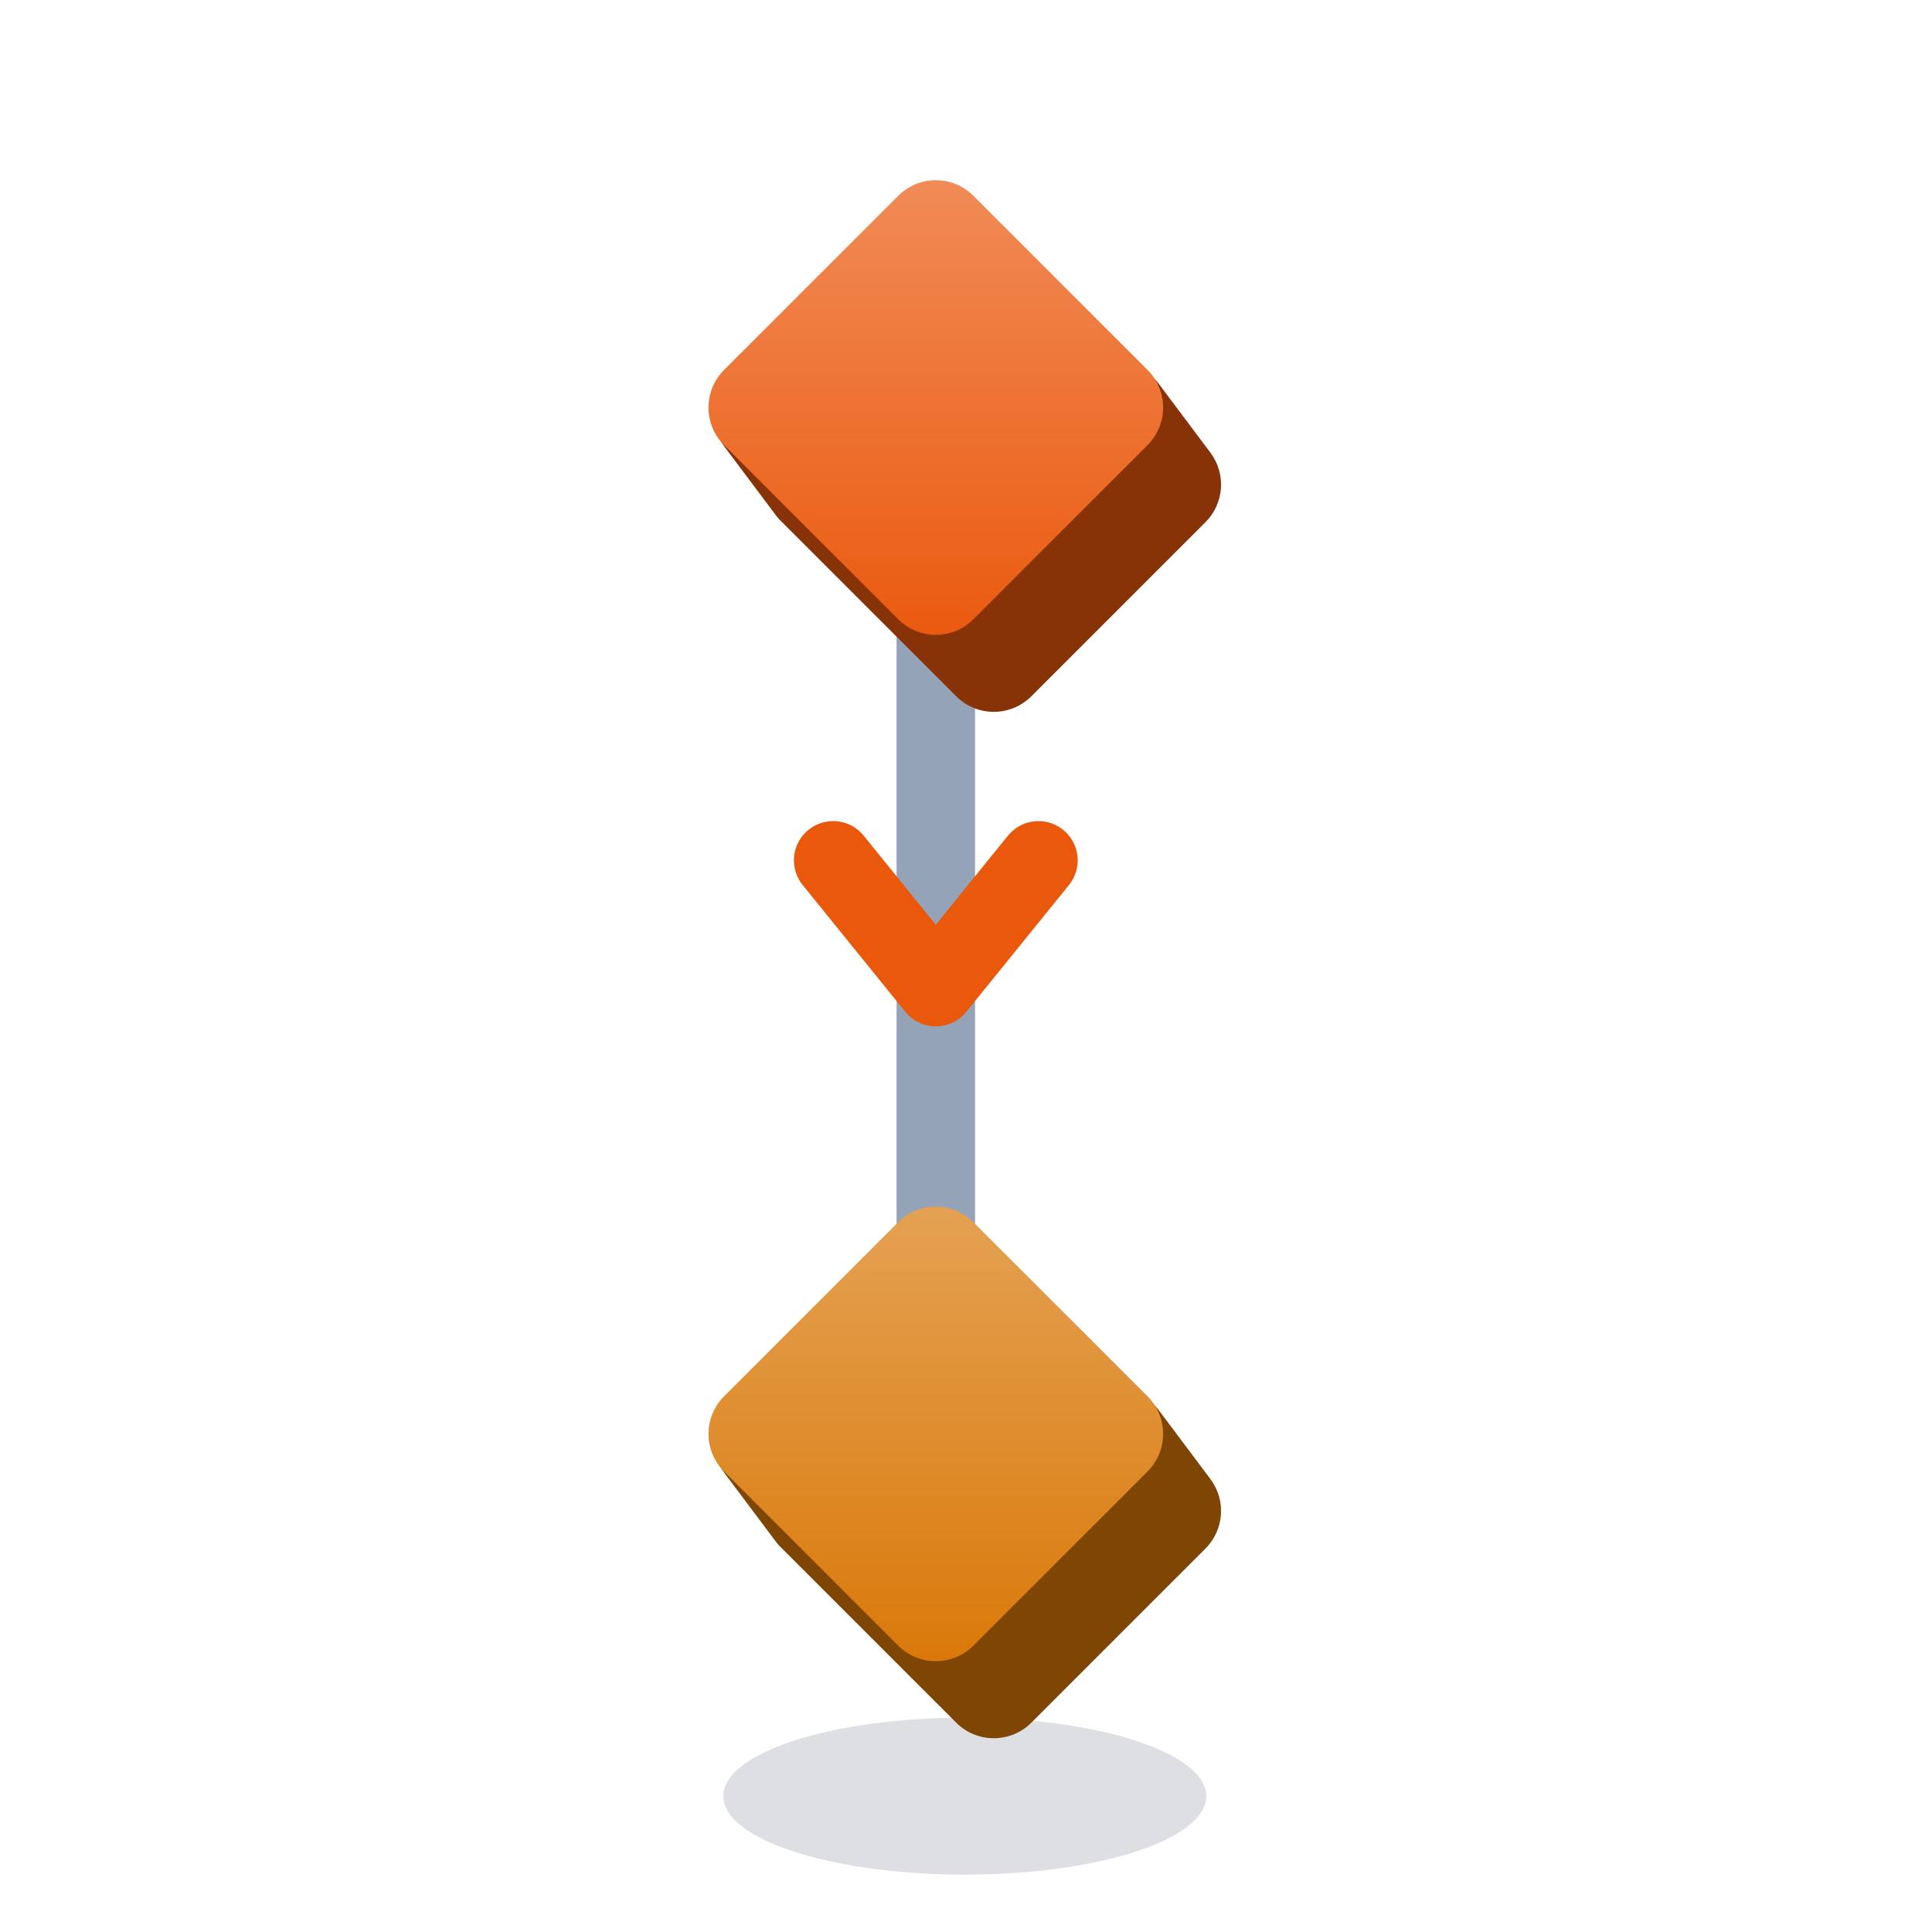
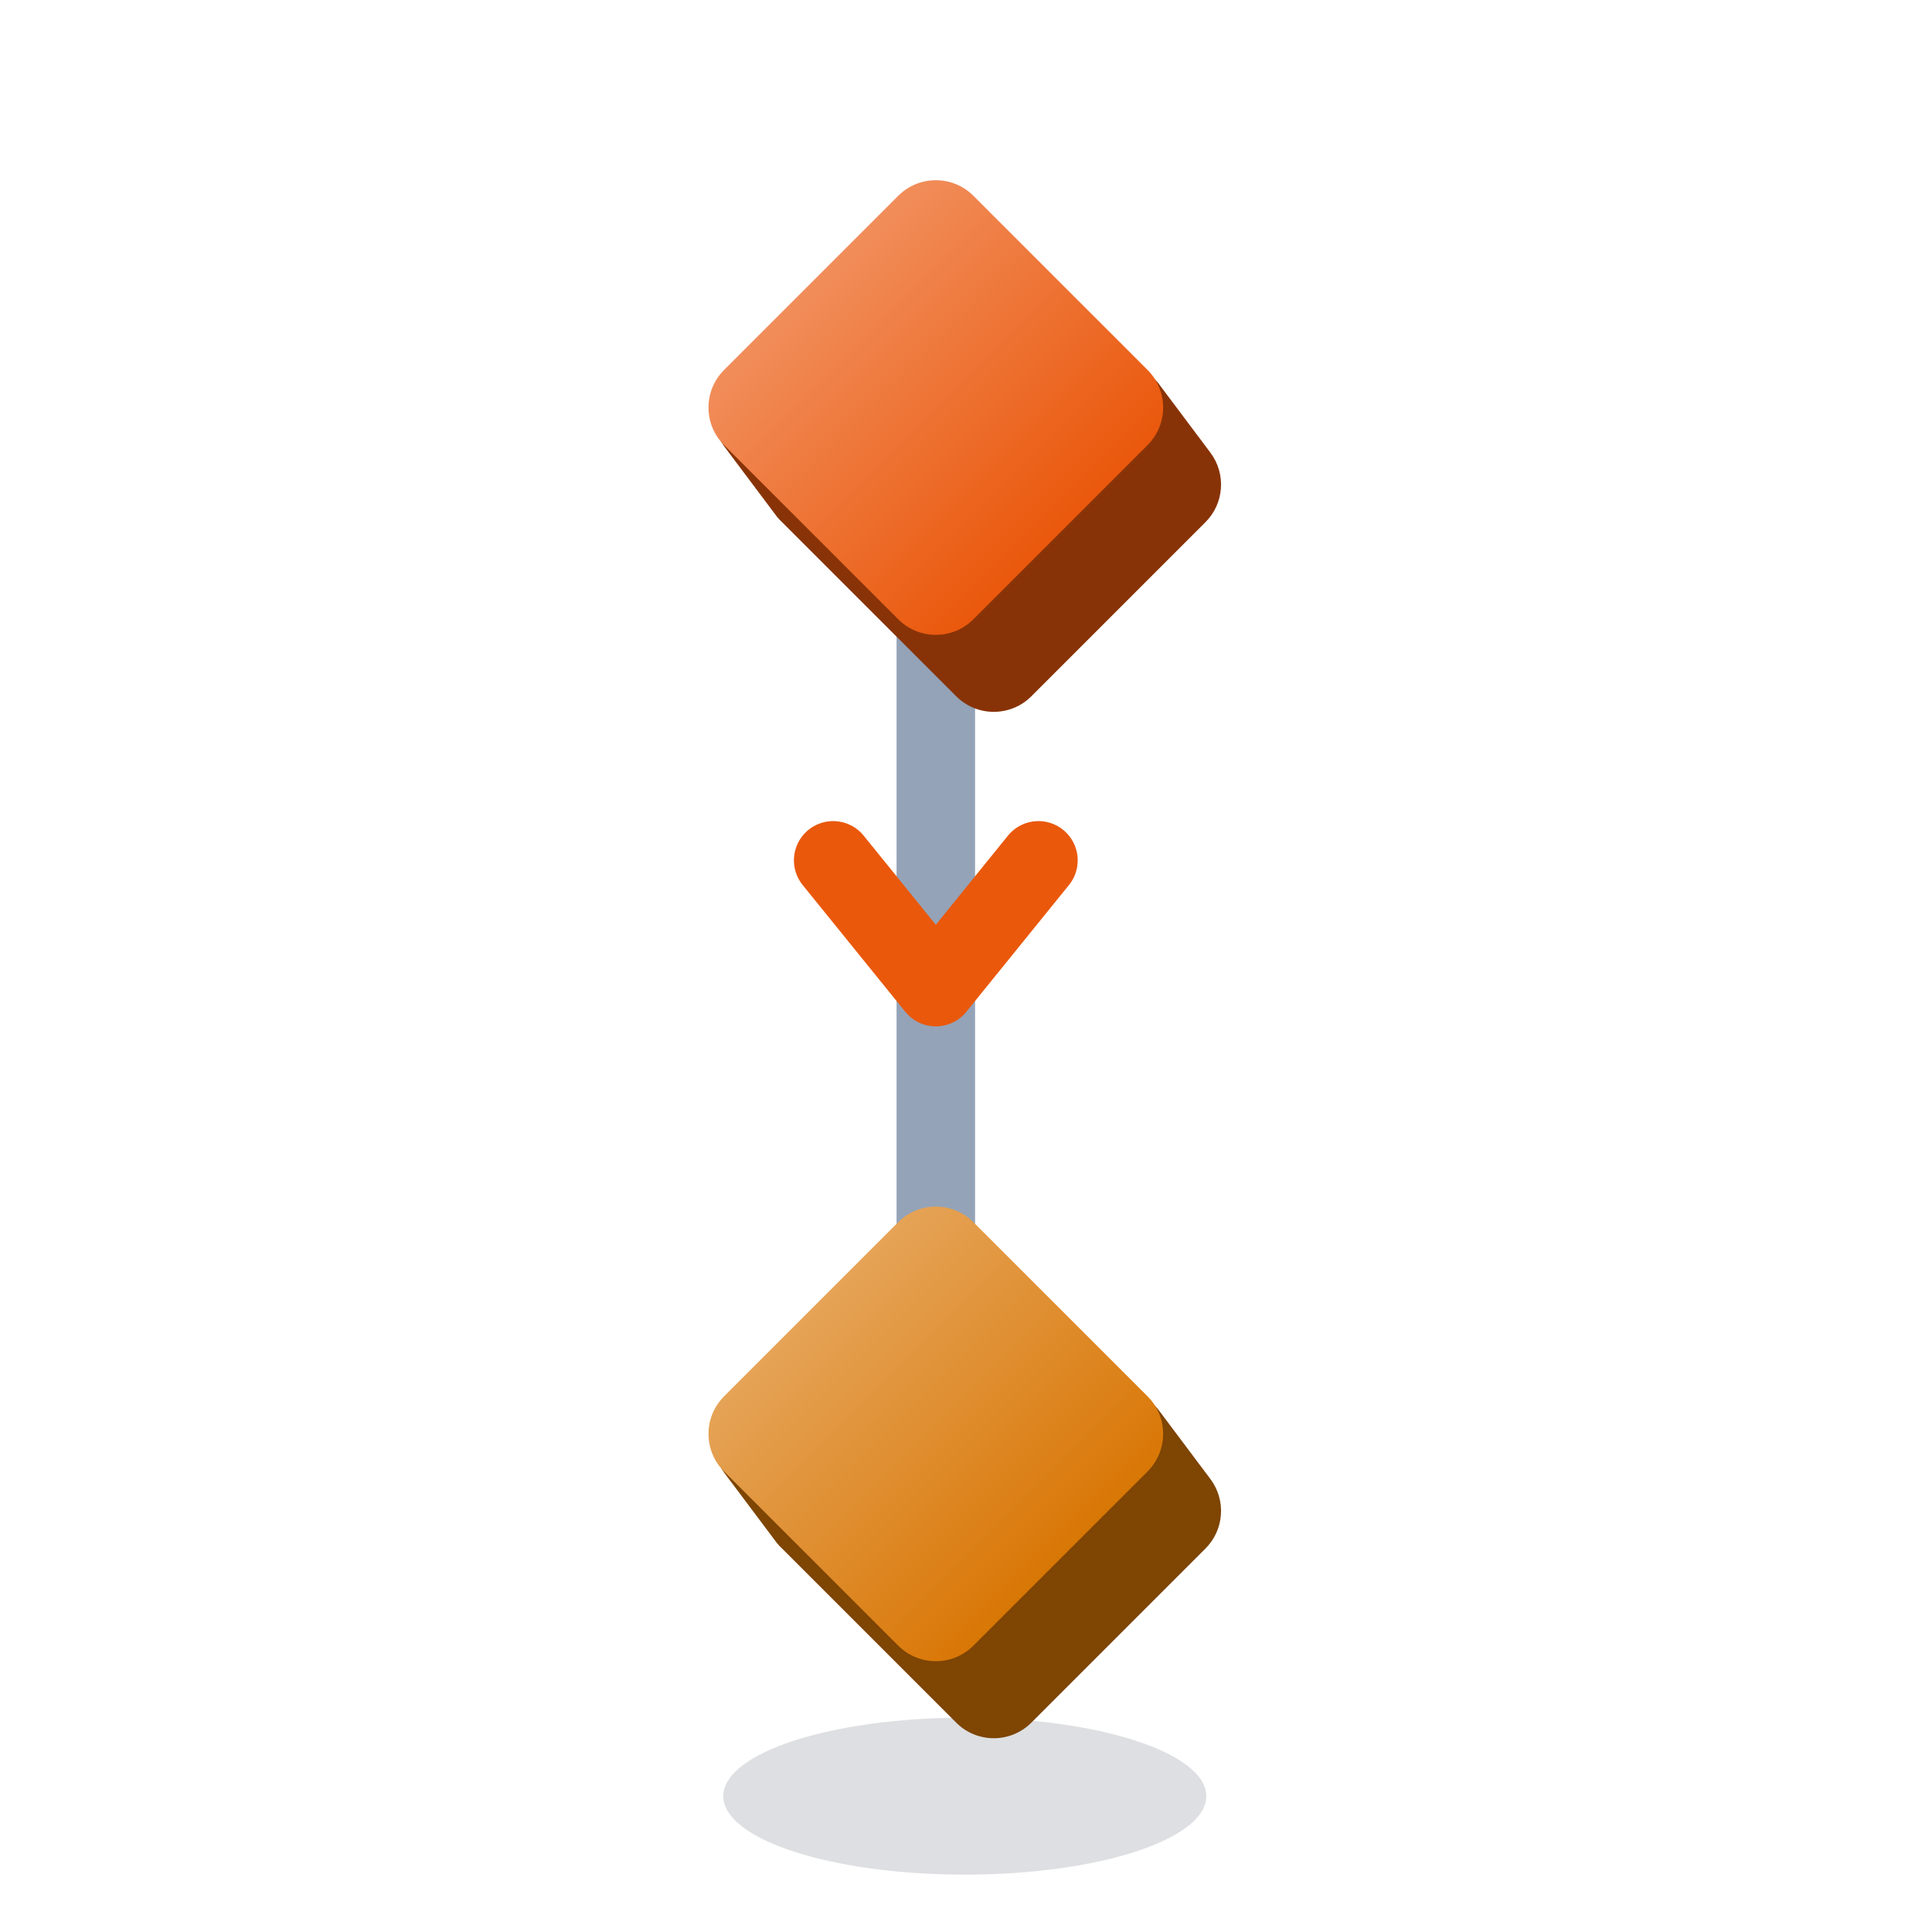
<svg xmlns="http://www.w3.org/2000/svg" viewBox="0 0 64 64" width="64" height="64">
  <defs>
-     <linearGradient id="grad_relationship_guardianship_orange" x1="0" y1="0" x2="1" y2="1">
+     <linearGradient id="grad_relationship_guardianship_orange_r45" x1="0" y1="0.5" x2="1" y2="0.5">
      <stop offset="0" stop-color="#F18D5A" />
      <stop offset="1" stop-color="#EA580C" />
    </linearGradient>
-     <linearGradient id="grad_relationship_guardianship_amber" x1="0" y1="0" x2="1" y2="1">
+     <linearGradient id="grad_relationship_guardianship_amber_r45" x1="0" y1="0.5" x2="1" y2="0.5">
      <stop offset="0" stop-color="#E5A356" />
      <stop offset="1" stop-color="#D97706" />
    </linearGradient>
  </defs>
  <g class="shadow">
    <ellipse cx="31.96" cy="59.5" rx="8" ry="2.6" fill="#0F172A" opacity="0.14" />
  </g>
  <g class="links">
    <path d="M31 13.5L31 47.5" fill="none" stroke="#94A3B8" stroke-linecap="round" stroke-linejoin="round" stroke-width="2.6" />
  </g>
  <g class="solids">
    <g>
      <path d="M40.1 15A1.76 1.76 0 0 1 39.93 17.3L34.16 23.07A1.76 1.76 0 0 1 31.68 23.07L25.91 17.3A1.76 1.76 0 0 1 25.74 17.12L24 14.8A1.76 1.76 0 0 1 24.17 12.5L29.94 6.73A1.76 1.76 0 0 1 32.42 6.73L38.19 12.5A1.76 1.76 0 0 1 38.36 12.68Z" fill="#883307" />
-       <rect x="25.16" y="7.66" width="11.68" height="11.68" rx="1.76" transform="rotate(45 31 13.5)" fill="url(#grad_relationship_guardianship_orange)" />
+       <rect x="25.16" y="7.66" width="11.68" height="11.68" rx="1.76" transform="rotate(45 31 13.5)" fill="url(#grad_relationship_guardianship_orange_r45)" />
    </g>
    <g>
      <path d="M40.1 49A1.76 1.76 0 0 1 39.93 51.3L34.16 57.07A1.76 1.76 0 0 1 31.68 57.07L25.91 51.3A1.76 1.76 0 0 1 25.74 51.12L24 48.8A1.76 1.76 0 0 1 24.17 46.5L29.94 40.73A1.76 1.76 0 0 1 32.42 40.73L38.19 46.5A1.76 1.76 0 0 1 38.36 46.68Z" fill="#7E4503" />
-       <rect x="25.16" y="41.66" width="11.68" height="11.68" rx="1.76" transform="rotate(45 31 47.5)" fill="url(#grad_relationship_guardianship_amber)" />
+       <rect x="25.16" y="41.66" width="11.68" height="11.68" rx="1.76" transform="rotate(45 31 47.5)" fill="url(#grad_relationship_guardianship_amber_r45)" />
    </g>
  </g>
  <g class="marks">
    <path d="M27.6 28.5L31 32.7L34.4 28.5" fill="none" stroke="#EA580C" stroke-width="2.6" stroke-linecap="round" stroke-linejoin="round" />
  </g>
</svg>
